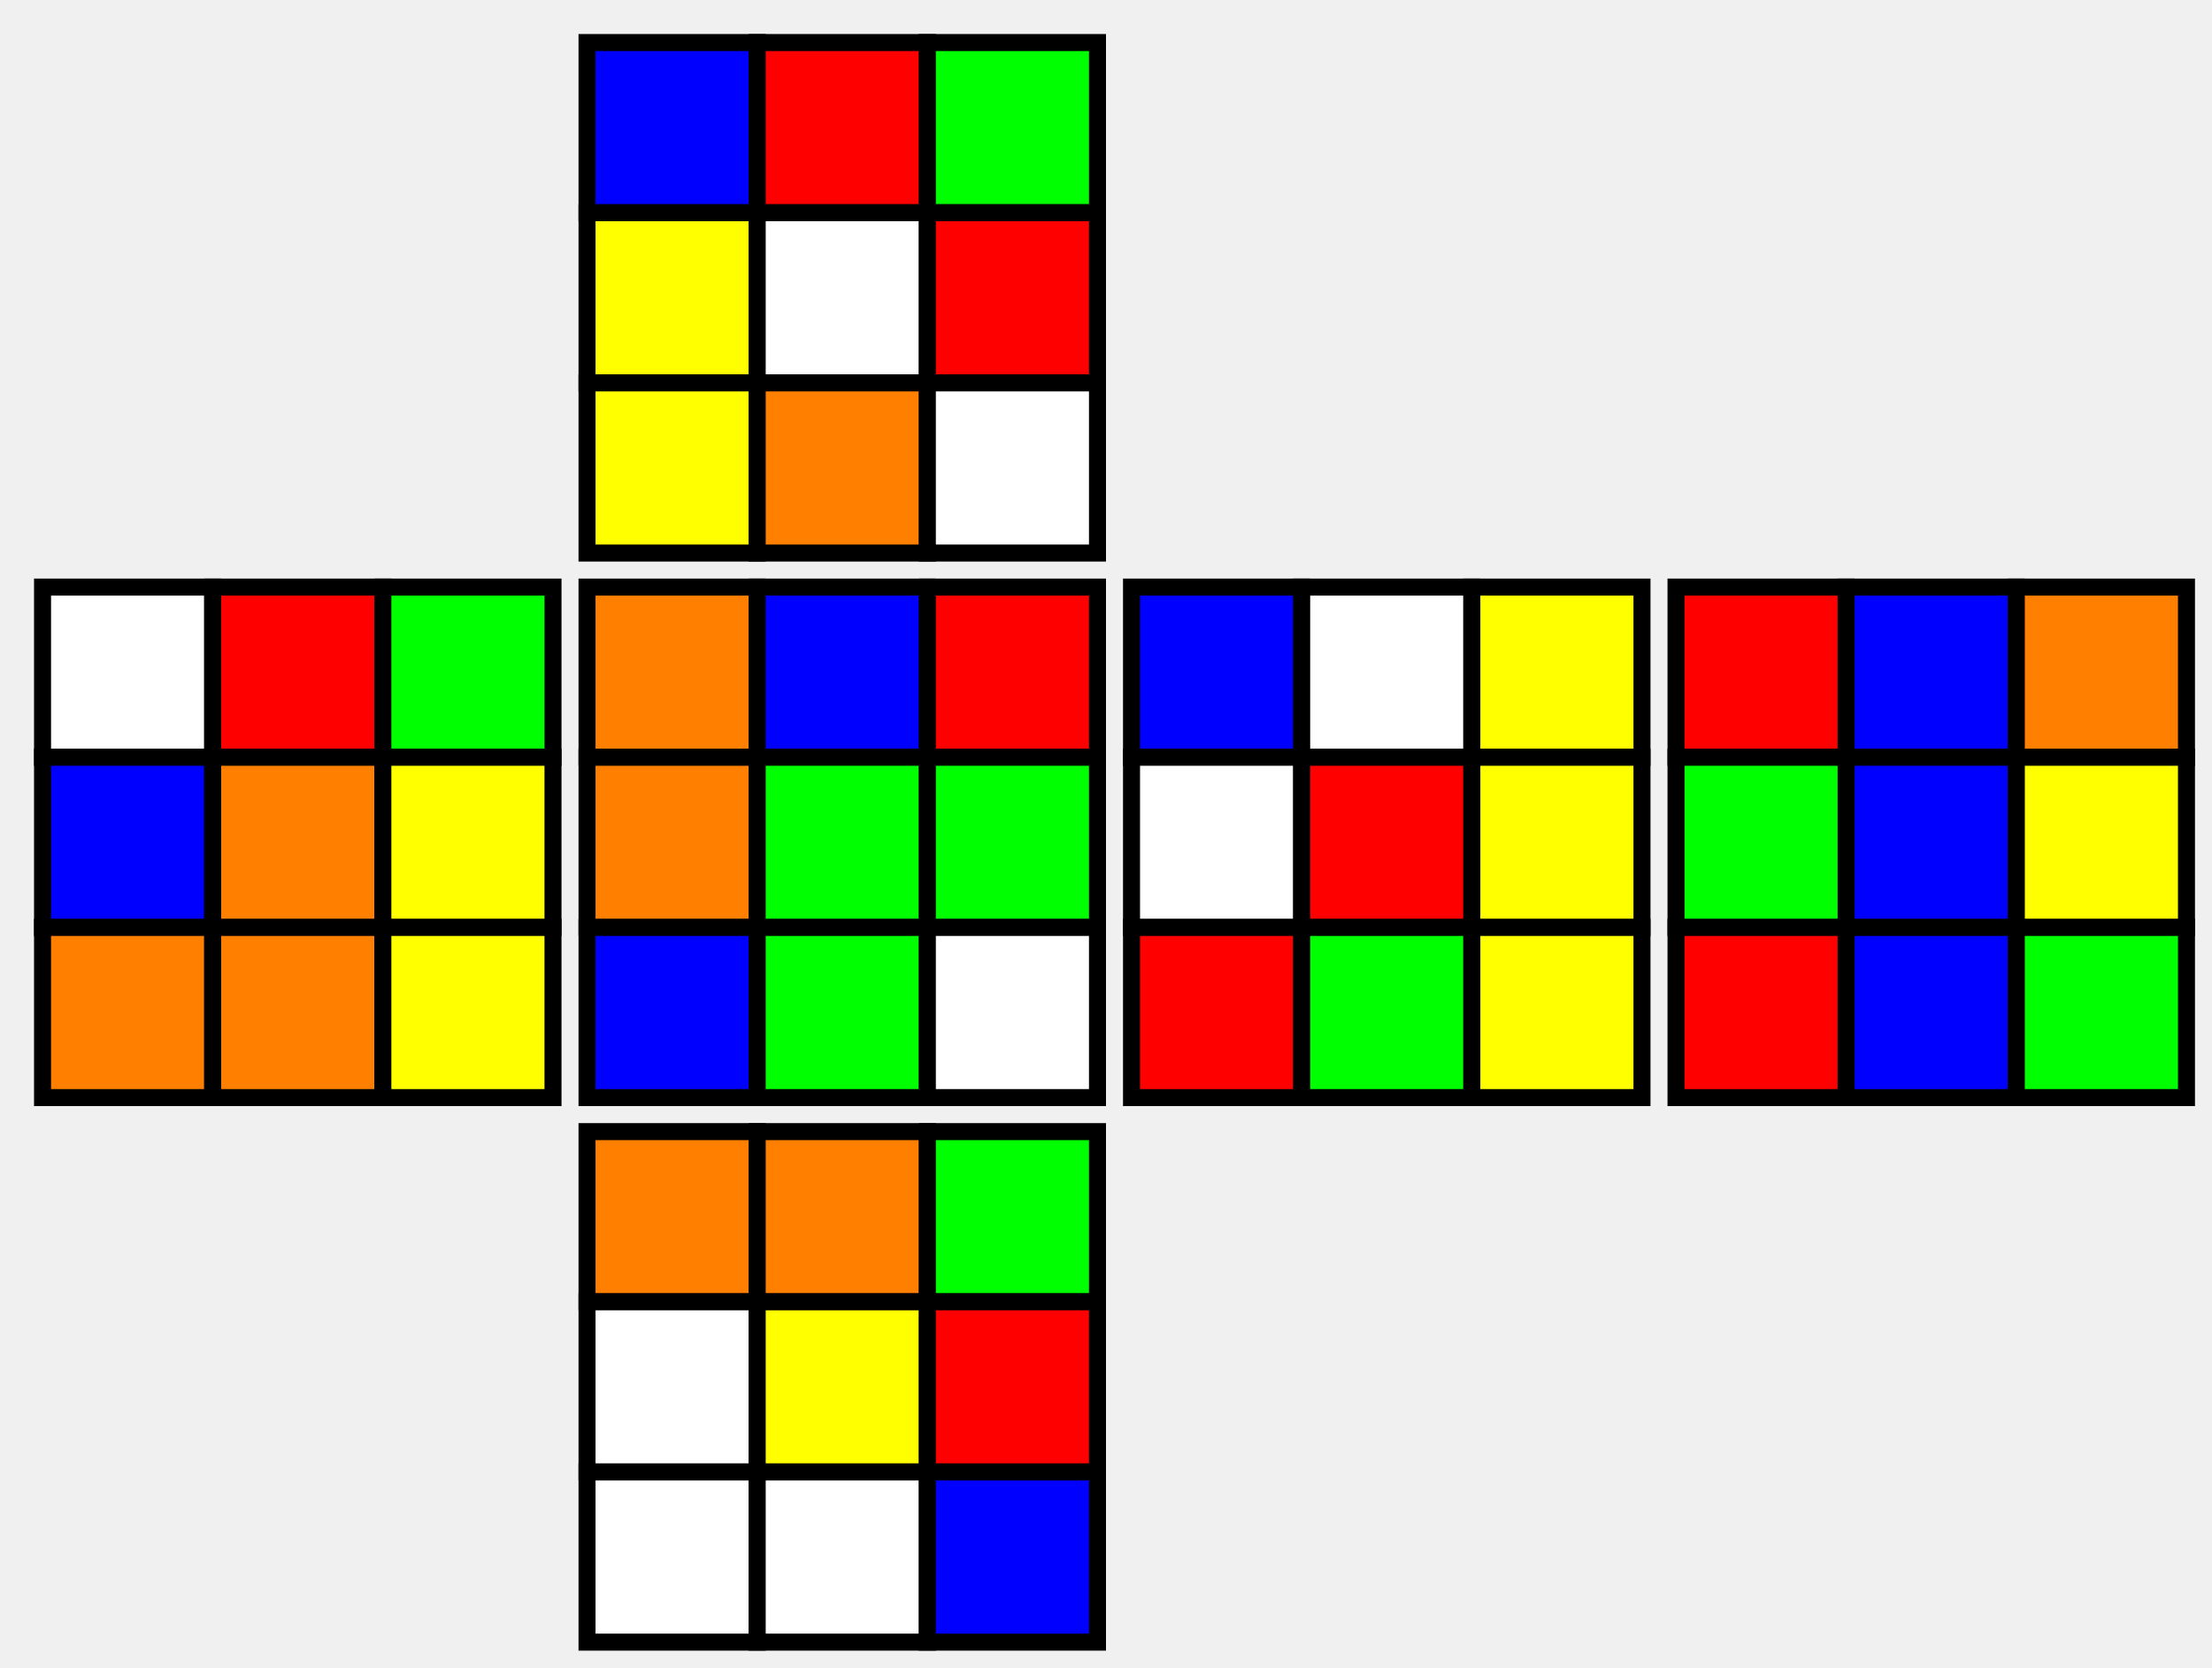
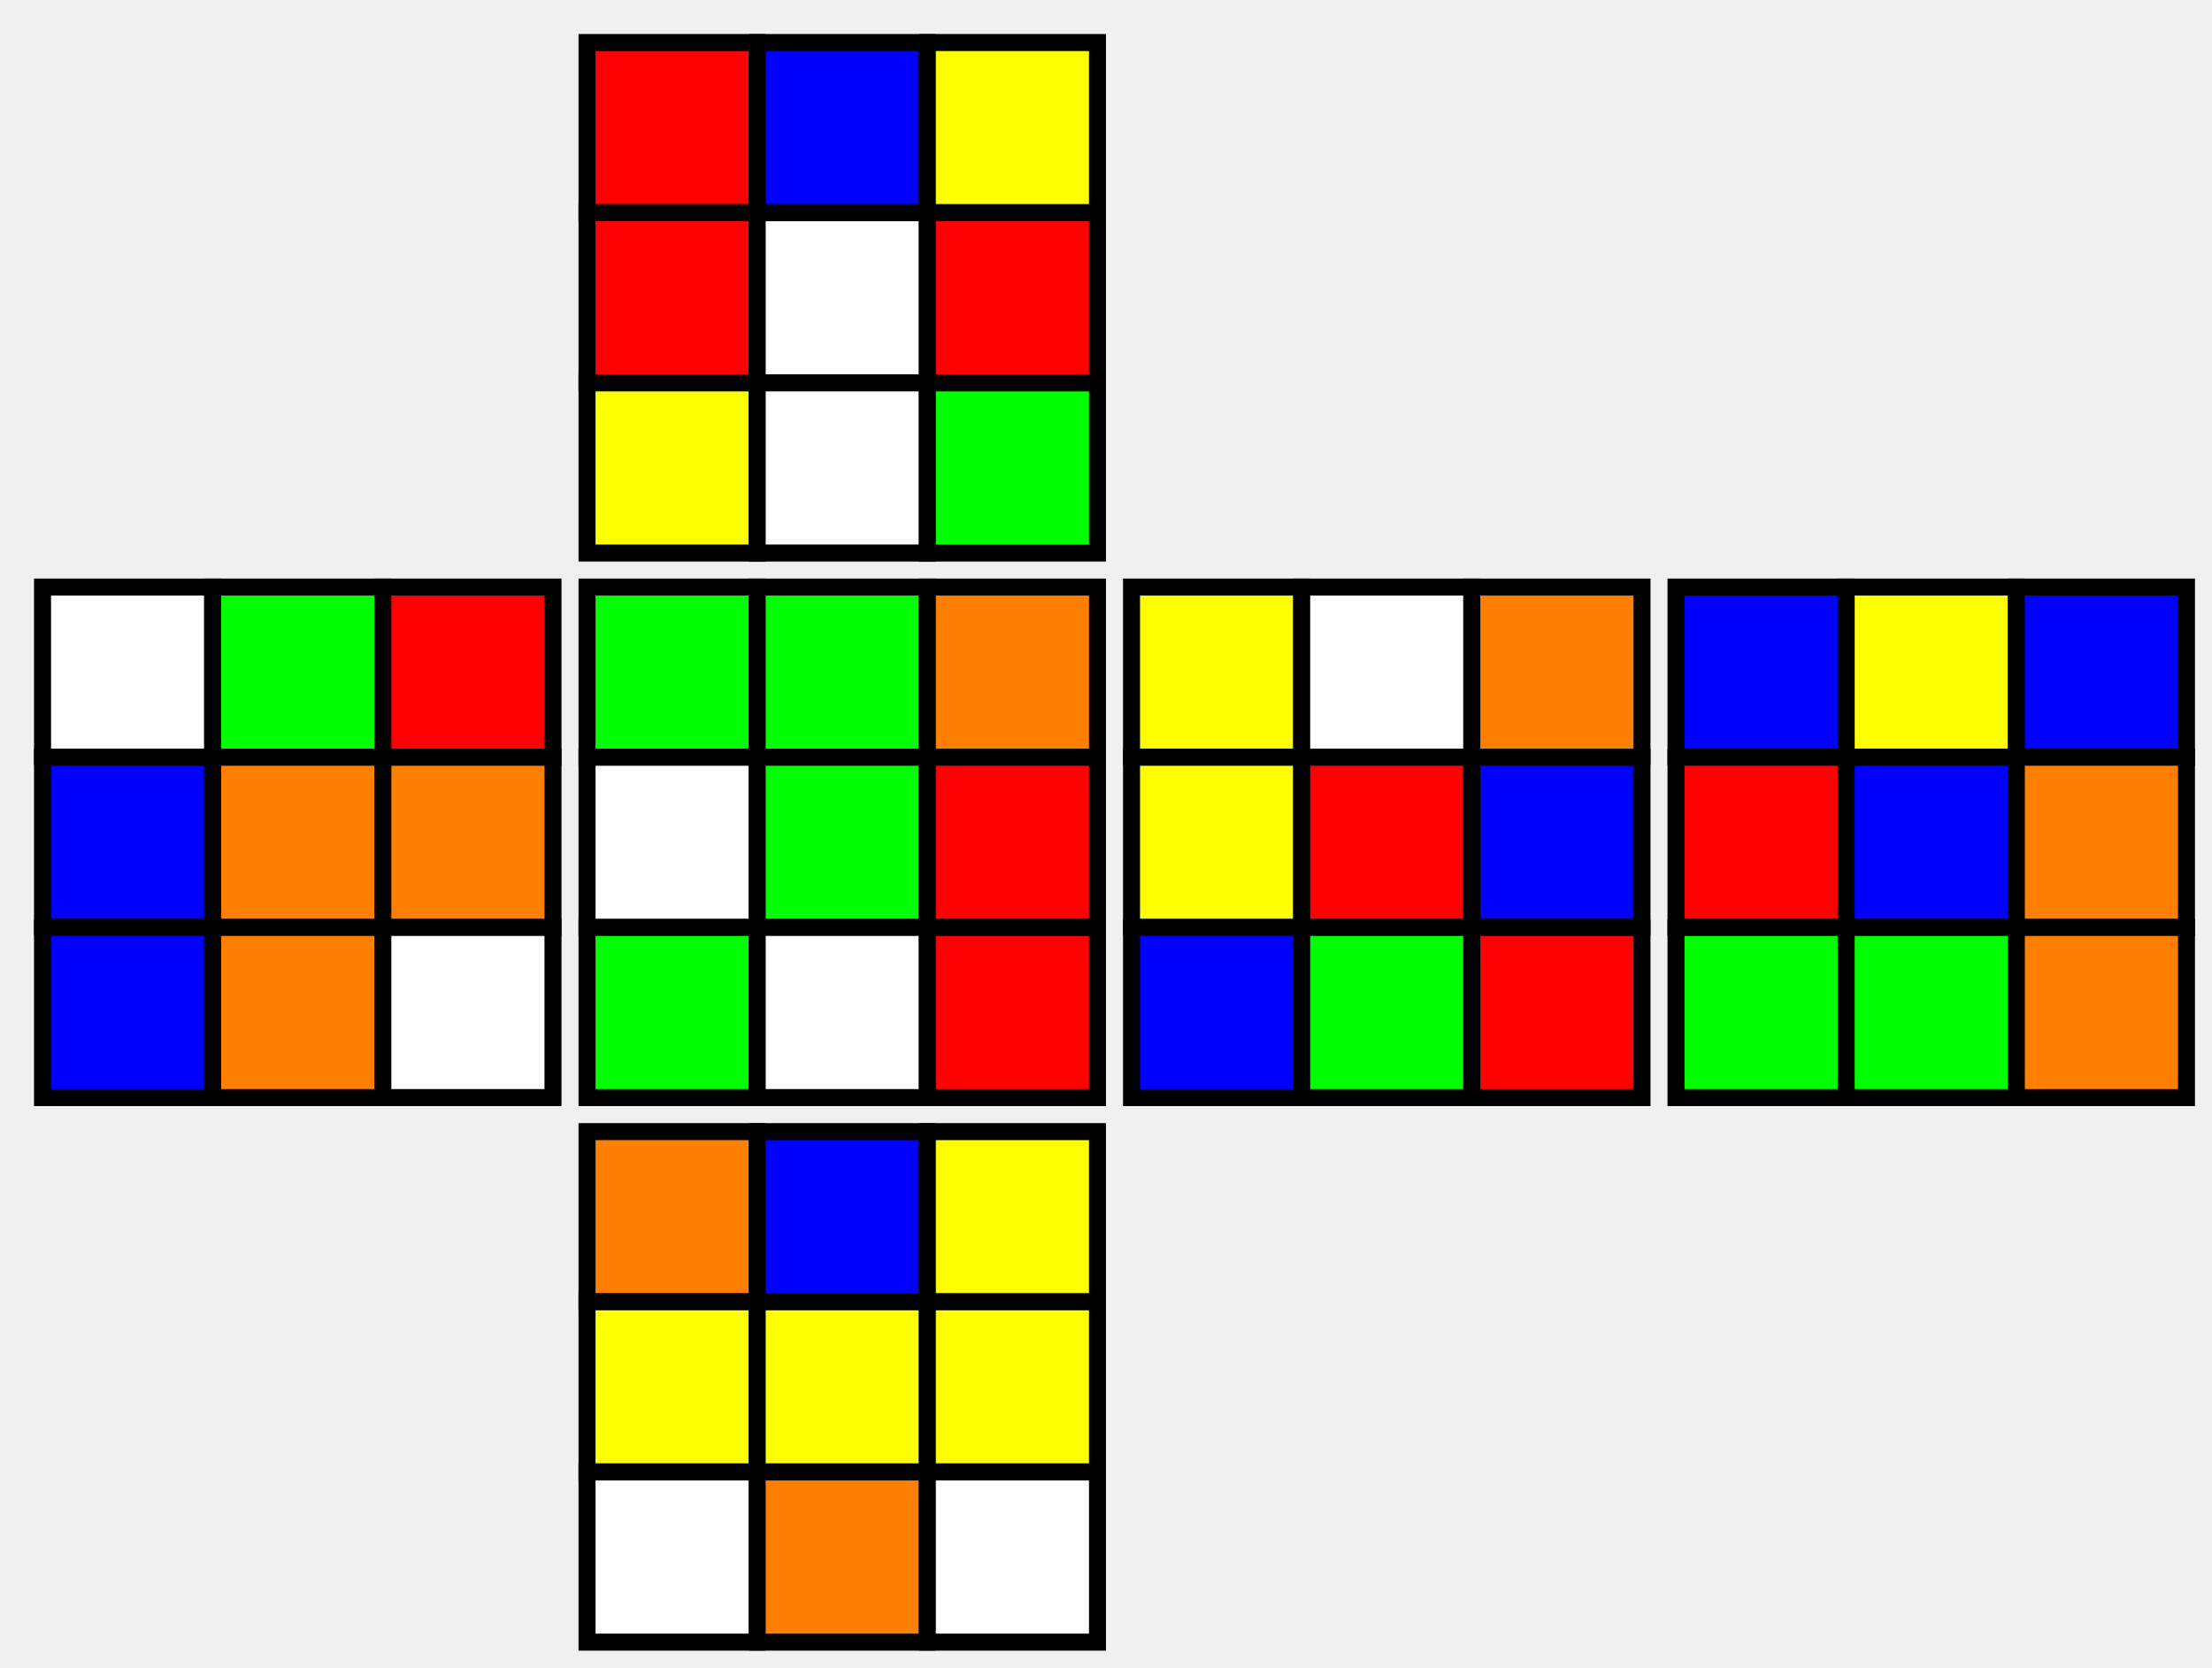
<svg xmlns="http://www.w3.org/2000/svg" viewBox="0 0 130 98" width="130px" version="1.1" height="98px">
  <g transform="matrix(1.0,0.0,0.0,1.0,0.5,0.5)">
    <rect x="2.0" width="10.0" y="34.0" fill="#ffffff" stroke="#000000" height="10.0">
		</rect>
-     <rect x="12.0" width="10.0" y="34.0" fill="#ff0000" stroke="#000000" height="10.0">
+     <rect x="12.0" width="10.0" y="34.0" fill="#00ff00" stroke="#000000" height="10.0">
		</rect>
-     <rect x="22.0" width="10.0" y="34.0" fill="#00ff00" stroke="#000000" height="10.0">
+     <rect x="22.0" width="10.0" y="34.0" fill="#ff0000" stroke="#000000" height="10.0">
		</rect>
    <rect x="2.0" width="10.0" y="44.0" fill="#0000ff" stroke="#000000" height="10.0">
		</rect>
    <rect x="12.0" width="10.0" y="44.0" fill="#ff8000" stroke="#000000" height="10.0">
		</rect>
-     <rect x="22.0" width="10.0" y="44.0" fill="#ffff00" stroke="#000000" height="10.0">
+     <rect x="22.0" width="10.0" y="44.0" fill="#ff8000" stroke="#000000" height="10.0">
		</rect>
-     <rect x="2.0" width="10.0" y="54.0" fill="#ff8000" stroke="#000000" height="10.0">
+     <rect x="2.0" width="10.0" y="54.0" fill="#0000ff" stroke="#000000" height="10.0">
		</rect>
    <rect x="12.0" width="10.0" y="54.0" fill="#ff8000" stroke="#000000" height="10.0">
		</rect>
-     <rect x="22.0" width="10.0" y="54.0" fill="#ffff00" stroke="#000000" height="10.0">
+     <rect x="22.0" width="10.0" y="54.0" fill="#ffffff" stroke="#000000" height="10.0">
		</rect>
    <rect x="34.0" width="10.0" y="66.0" fill="#ff8000" stroke="#000000" height="10.0">
		</rect>
-     <rect x="44.0" width="10.0" y="66.0" fill="#ff8000" stroke="#000000" height="10.0">
+     <rect x="44.0" width="10.0" y="66.0" fill="#0000ff" stroke="#000000" height="10.0">
		</rect>
-     <rect x="54.0" width="10.0" y="66.0" fill="#00ff00" stroke="#000000" height="10.0">
+     <rect x="54.0" width="10.0" y="66.0" fill="#ffff00" stroke="#000000" height="10.0">
		</rect>
-     <rect x="34.0" width="10.0" y="76.0" fill="#ffffff" stroke="#000000" height="10.0">
+     <rect x="34.0" width="10.0" y="76.0" fill="#ffff00" stroke="#000000" height="10.0">
		</rect>
    <rect x="44.0" width="10.0" y="76.0" fill="#ffff00" stroke="#000000" height="10.0">
		</rect>
-     <rect x="54.0" width="10.0" y="76.0" fill="#ff0000" stroke="#000000" height="10.0">
+     <rect x="54.0" width="10.0" y="76.0" fill="#ffff00" stroke="#000000" height="10.0">
		</rect>
    <rect x="34.0" width="10.0" y="86.0" fill="#ffffff" stroke="#000000" height="10.0">
		</rect>
-     <rect x="44.0" width="10.0" y="86.0" fill="#ffffff" stroke="#000000" height="10.0">
+     <rect x="44.0" width="10.0" y="86.0" fill="#ff8000" stroke="#000000" height="10.0">
		</rect>
-     <rect x="54.0" width="10.0" y="86.0" fill="#0000ff" stroke="#000000" height="10.0">
+     <rect x="54.0" width="10.0" y="86.0" fill="#ffffff" stroke="#000000" height="10.0">
		</rect>
-     <rect x="98.0" width="10.0" y="34.0" fill="#ff0000" stroke="#000000" height="10.0">
+     <rect x="98.0" width="10.0" y="34.0" fill="#0000ff" stroke="#000000" height="10.0">
		</rect>
-     <rect x="108.0" width="10.0" y="34.0" fill="#0000ff" stroke="#000000" height="10.0">
+     <rect x="108.0" width="10.0" y="34.0" fill="#ffff00" stroke="#000000" height="10.0">
		</rect>
-     <rect x="118.0" width="10.0" y="34.0" fill="#ff8000" stroke="#000000" height="10.0">
+     <rect x="118.0" width="10.0" y="34.0" fill="#0000ff" stroke="#000000" height="10.0">
		</rect>
-     <rect x="98.0" width="10.0" y="44.0" fill="#00ff00" stroke="#000000" height="10.0">
+     <rect x="98.0" width="10.0" y="44.0" fill="#ff0000" stroke="#000000" height="10.0">
		</rect>
    <rect x="108.0" width="10.0" y="44.0" fill="#0000ff" stroke="#000000" height="10.0">
		</rect>
-     <rect x="118.0" width="10.0" y="44.0" fill="#ffff00" stroke="#000000" height="10.0">
+     <rect x="118.0" width="10.0" y="44.0" fill="#ff8000" stroke="#000000" height="10.0">
		</rect>
-     <rect x="98.0" width="10.0" y="54.0" fill="#ff0000" stroke="#000000" height="10.0">
+     <rect x="98.0" width="10.0" y="54.0" fill="#00ff00" stroke="#000000" height="10.0">
		</rect>
-     <rect x="108.0" width="10.0" y="54.0" fill="#0000ff" stroke="#000000" height="10.0">
+     <rect x="108.0" width="10.0" y="54.0" fill="#00ff00" stroke="#000000" height="10.0">
		</rect>
-     <rect x="118.0" width="10.0" y="54.0" fill="#00ff00" stroke="#000000" height="10.0">
+     <rect x="118.0" width="10.0" y="54.0" fill="#ff8000" stroke="#000000" height="10.0">
		</rect>
-     <rect x="66.0" width="10.0" y="34.0" fill="#0000ff" stroke="#000000" height="10.0">
+     <rect x="66.0" width="10.0" y="34.0" fill="#ffff00" stroke="#000000" height="10.0">
		</rect>
    <rect x="76.0" width="10.0" y="34.0" fill="#ffffff" stroke="#000000" height="10.0">
		</rect>
-     <rect x="86.0" width="10.0" y="34.0" fill="#ffff00" stroke="#000000" height="10.0">
+     <rect x="86.0" width="10.0" y="34.0" fill="#ff8000" stroke="#000000" height="10.0">
		</rect>
-     <rect x="66.0" width="10.0" y="44.0" fill="#ffffff" stroke="#000000" height="10.0">
+     <rect x="66.0" width="10.0" y="44.0" fill="#ffff00" stroke="#000000" height="10.0">
		</rect>
    <rect x="76.0" width="10.0" y="44.0" fill="#ff0000" stroke="#000000" height="10.0">
		</rect>
-     <rect x="86.0" width="10.0" y="44.0" fill="#ffff00" stroke="#000000" height="10.0">
+     <rect x="86.0" width="10.0" y="44.0" fill="#0000ff" stroke="#000000" height="10.0">
		</rect>
-     <rect x="66.0" width="10.0" y="54.0" fill="#ff0000" stroke="#000000" height="10.0">
+     <rect x="66.0" width="10.0" y="54.0" fill="#0000ff" stroke="#000000" height="10.0">
		</rect>
    <rect x="76.0" width="10.0" y="54.0" fill="#00ff00" stroke="#000000" height="10.0">
		</rect>
-     <rect x="86.0" width="10.0" y="54.0" fill="#ffff00" stroke="#000000" height="10.0">
+     <rect x="86.0" width="10.0" y="54.0" fill="#ff0000" stroke="#000000" height="10.0">
		</rect>
-     <rect x="34.0" width="10.0" y="2.0" fill="#0000ff" stroke="#000000" height="10.0">
+     <rect x="34.0" width="10.0" y="2.0" fill="#ff0000" stroke="#000000" height="10.0">
		</rect>
-     <rect x="44.0" width="10.0" y="2.0" fill="#ff0000" stroke="#000000" height="10.0">
+     <rect x="44.0" width="10.0" y="2.0" fill="#0000ff" stroke="#000000" height="10.0">
		</rect>
-     <rect x="54.0" width="10.0" y="2.0" fill="#00ff00" stroke="#000000" height="10.0">
+     <rect x="54.0" width="10.0" y="2.0" fill="#ffff00" stroke="#000000" height="10.0">
		</rect>
-     <rect x="34.0" width="10.0" y="12.0" fill="#ffff00" stroke="#000000" height="10.0">
+     <rect x="34.0" width="10.0" y="12.0" fill="#ff0000" stroke="#000000" height="10.0">
		</rect>
    <rect x="44.0" width="10.0" y="12.0" fill="#ffffff" stroke="#000000" height="10.0">
		</rect>
    <rect x="54.0" width="10.0" y="12.0" fill="#ff0000" stroke="#000000" height="10.0">
		</rect>
    <rect x="34.0" width="10.0" y="22.0" fill="#ffff00" stroke="#000000" height="10.0">
		</rect>
-     <rect x="44.0" width="10.0" y="22.0" fill="#ff8000" stroke="#000000" height="10.0">
+     <rect x="44.0" width="10.0" y="22.0" fill="#ffffff" stroke="#000000" height="10.0">
		</rect>
-     <rect x="54.0" width="10.0" y="22.0" fill="#ffffff" stroke="#000000" height="10.0">
+     <rect x="54.0" width="10.0" y="22.0" fill="#00ff00" stroke="#000000" height="10.0">
		</rect>
-     <rect x="34.0" width="10.0" y="34.0" fill="#ff8000" stroke="#000000" height="10.0">
+     <rect x="34.0" width="10.0" y="34.0" fill="#00ff00" stroke="#000000" height="10.0">
		</rect>
-     <rect x="44.0" width="10.0" y="34.0" fill="#0000ff" stroke="#000000" height="10.0">
+     <rect x="44.0" width="10.0" y="34.0" fill="#00ff00" stroke="#000000" height="10.0">
		</rect>
-     <rect x="54.0" width="10.0" y="34.0" fill="#ff0000" stroke="#000000" height="10.0">
+     <rect x="54.0" width="10.0" y="34.0" fill="#ff8000" stroke="#000000" height="10.0">
		</rect>
-     <rect x="34.0" width="10.0" y="44.0" fill="#ff8000" stroke="#000000" height="10.0">
+     <rect x="34.0" width="10.0" y="44.0" fill="#ffffff" stroke="#000000" height="10.0">
		</rect>
    <rect x="44.0" width="10.0" y="44.0" fill="#00ff00" stroke="#000000" height="10.0">
		</rect>
-     <rect x="54.0" width="10.0" y="44.0" fill="#00ff00" stroke="#000000" height="10.0">
+     <rect x="54.0" width="10.0" y="44.0" fill="#ff0000" stroke="#000000" height="10.0">
		</rect>
-     <rect x="34.0" width="10.0" y="54.0" fill="#0000ff" stroke="#000000" height="10.0">
+     <rect x="34.0" width="10.0" y="54.0" fill="#00ff00" stroke="#000000" height="10.0">
		</rect>
-     <rect x="44.0" width="10.0" y="54.0" fill="#00ff00" stroke="#000000" height="10.0">
+     <rect x="44.0" width="10.0" y="54.0" fill="#ffffff" stroke="#000000" height="10.0">
		</rect>
-     <rect x="54.0" width="10.0" y="54.0" fill="#ffffff" stroke="#000000" height="10.0">
+     <rect x="54.0" width="10.0" y="54.0" fill="#ff0000" stroke="#000000" height="10.0">
		</rect>
  </g>
</svg>
